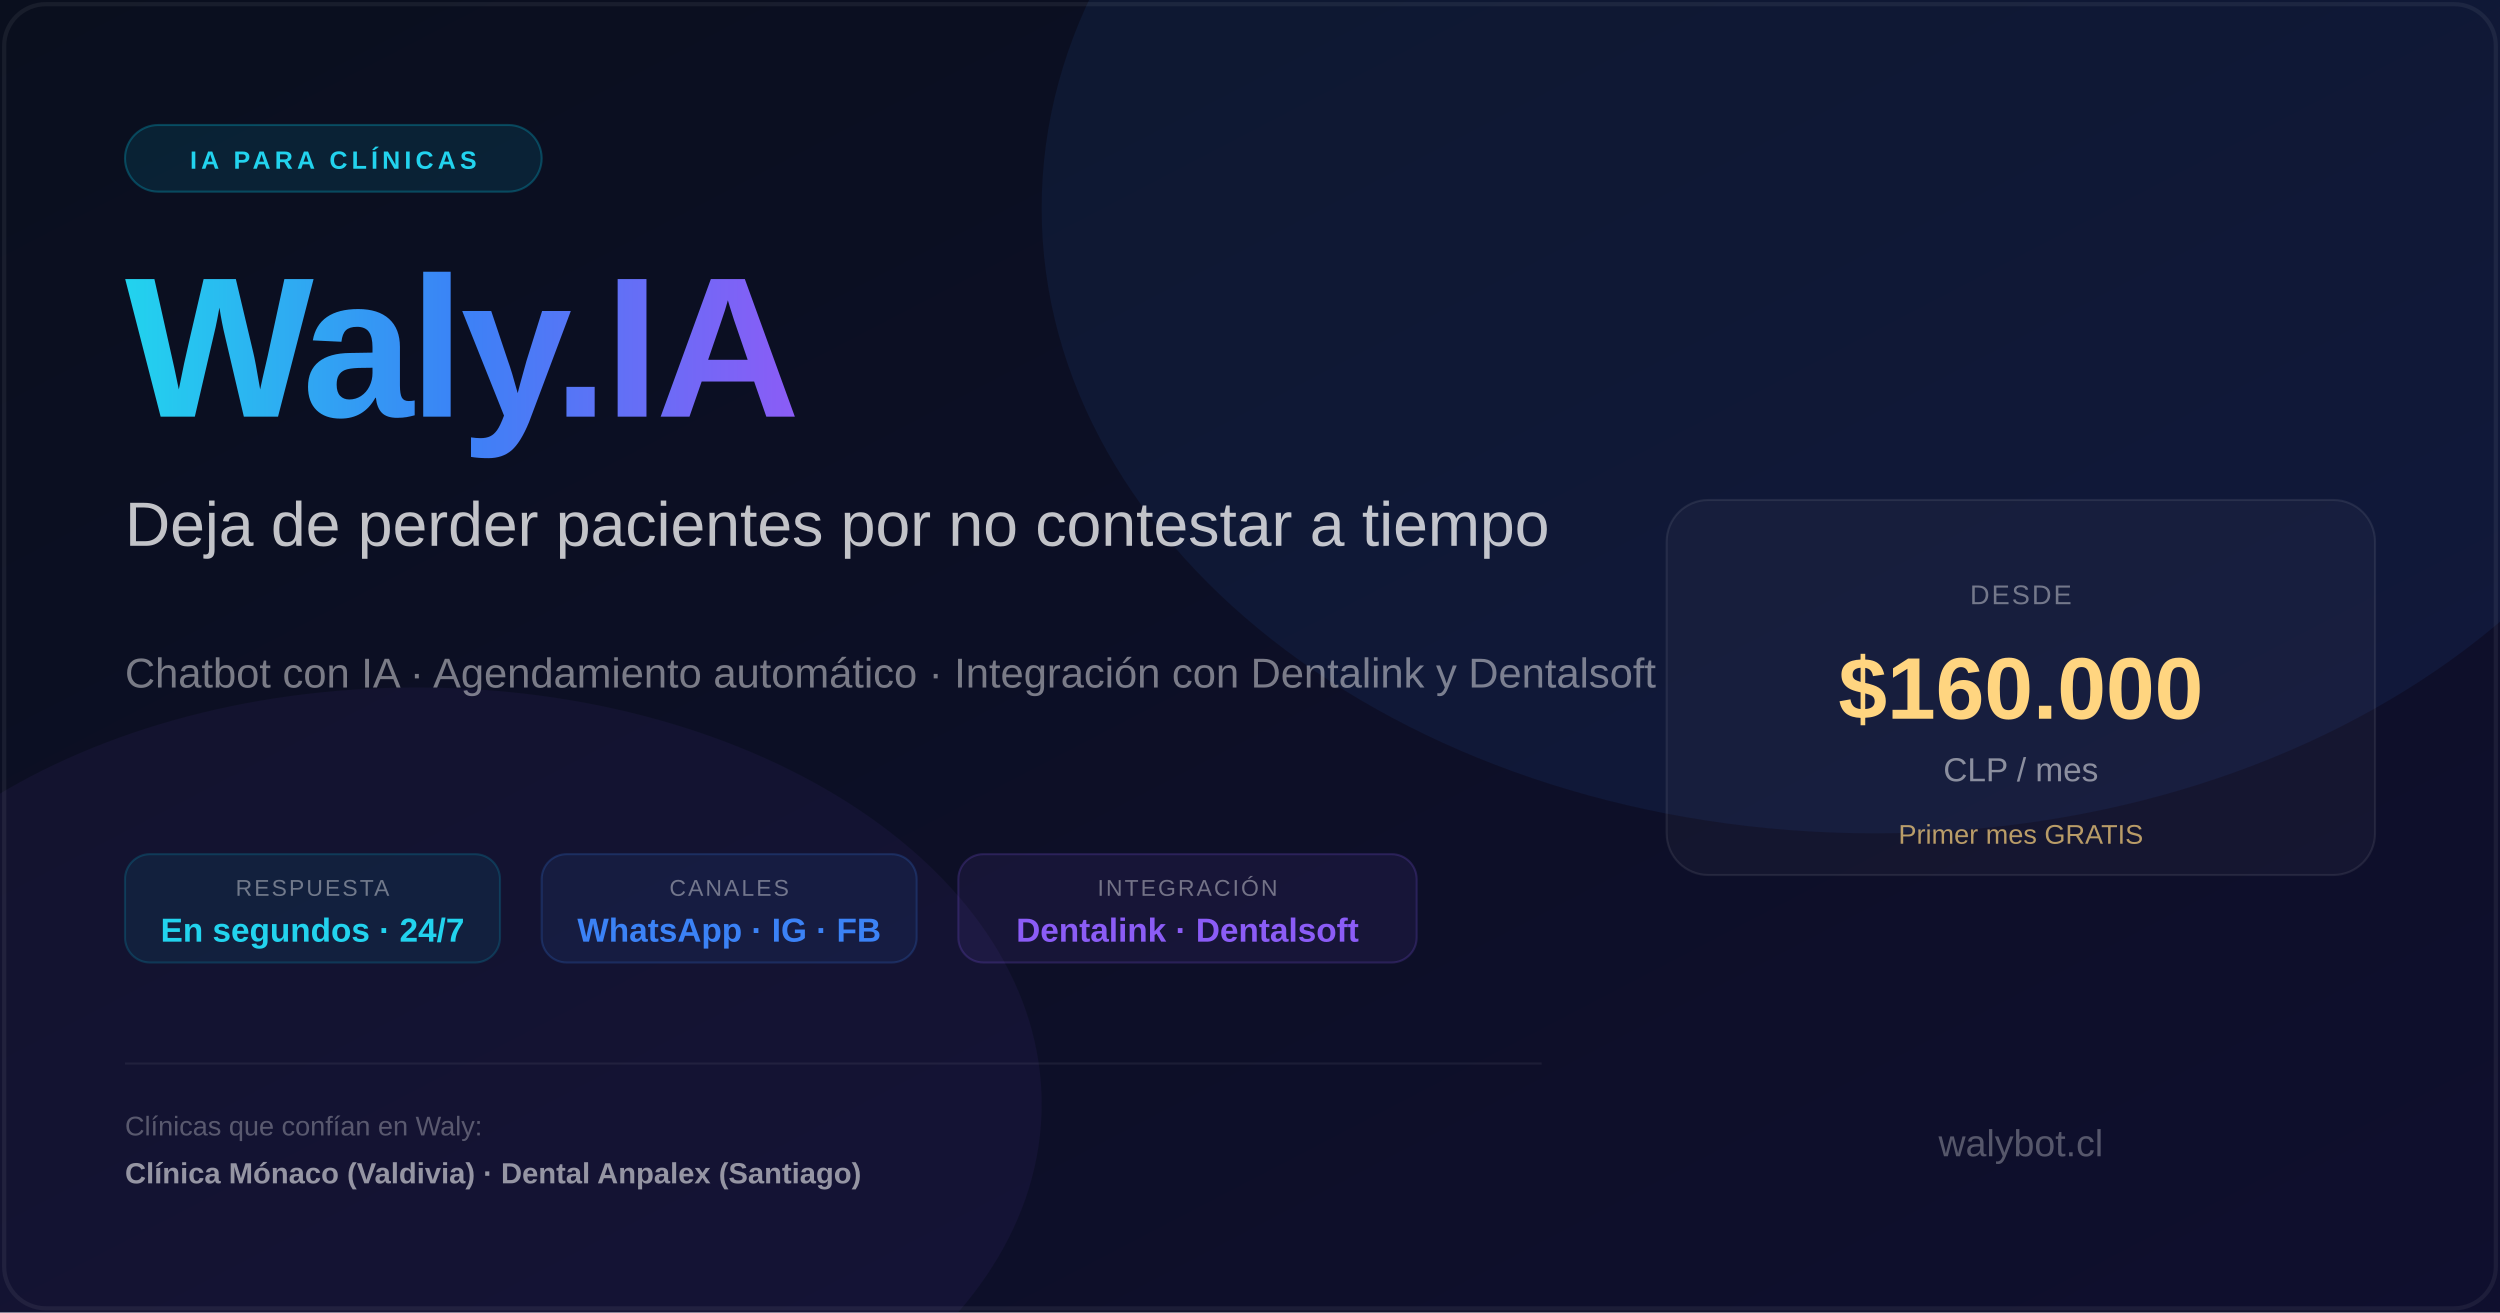
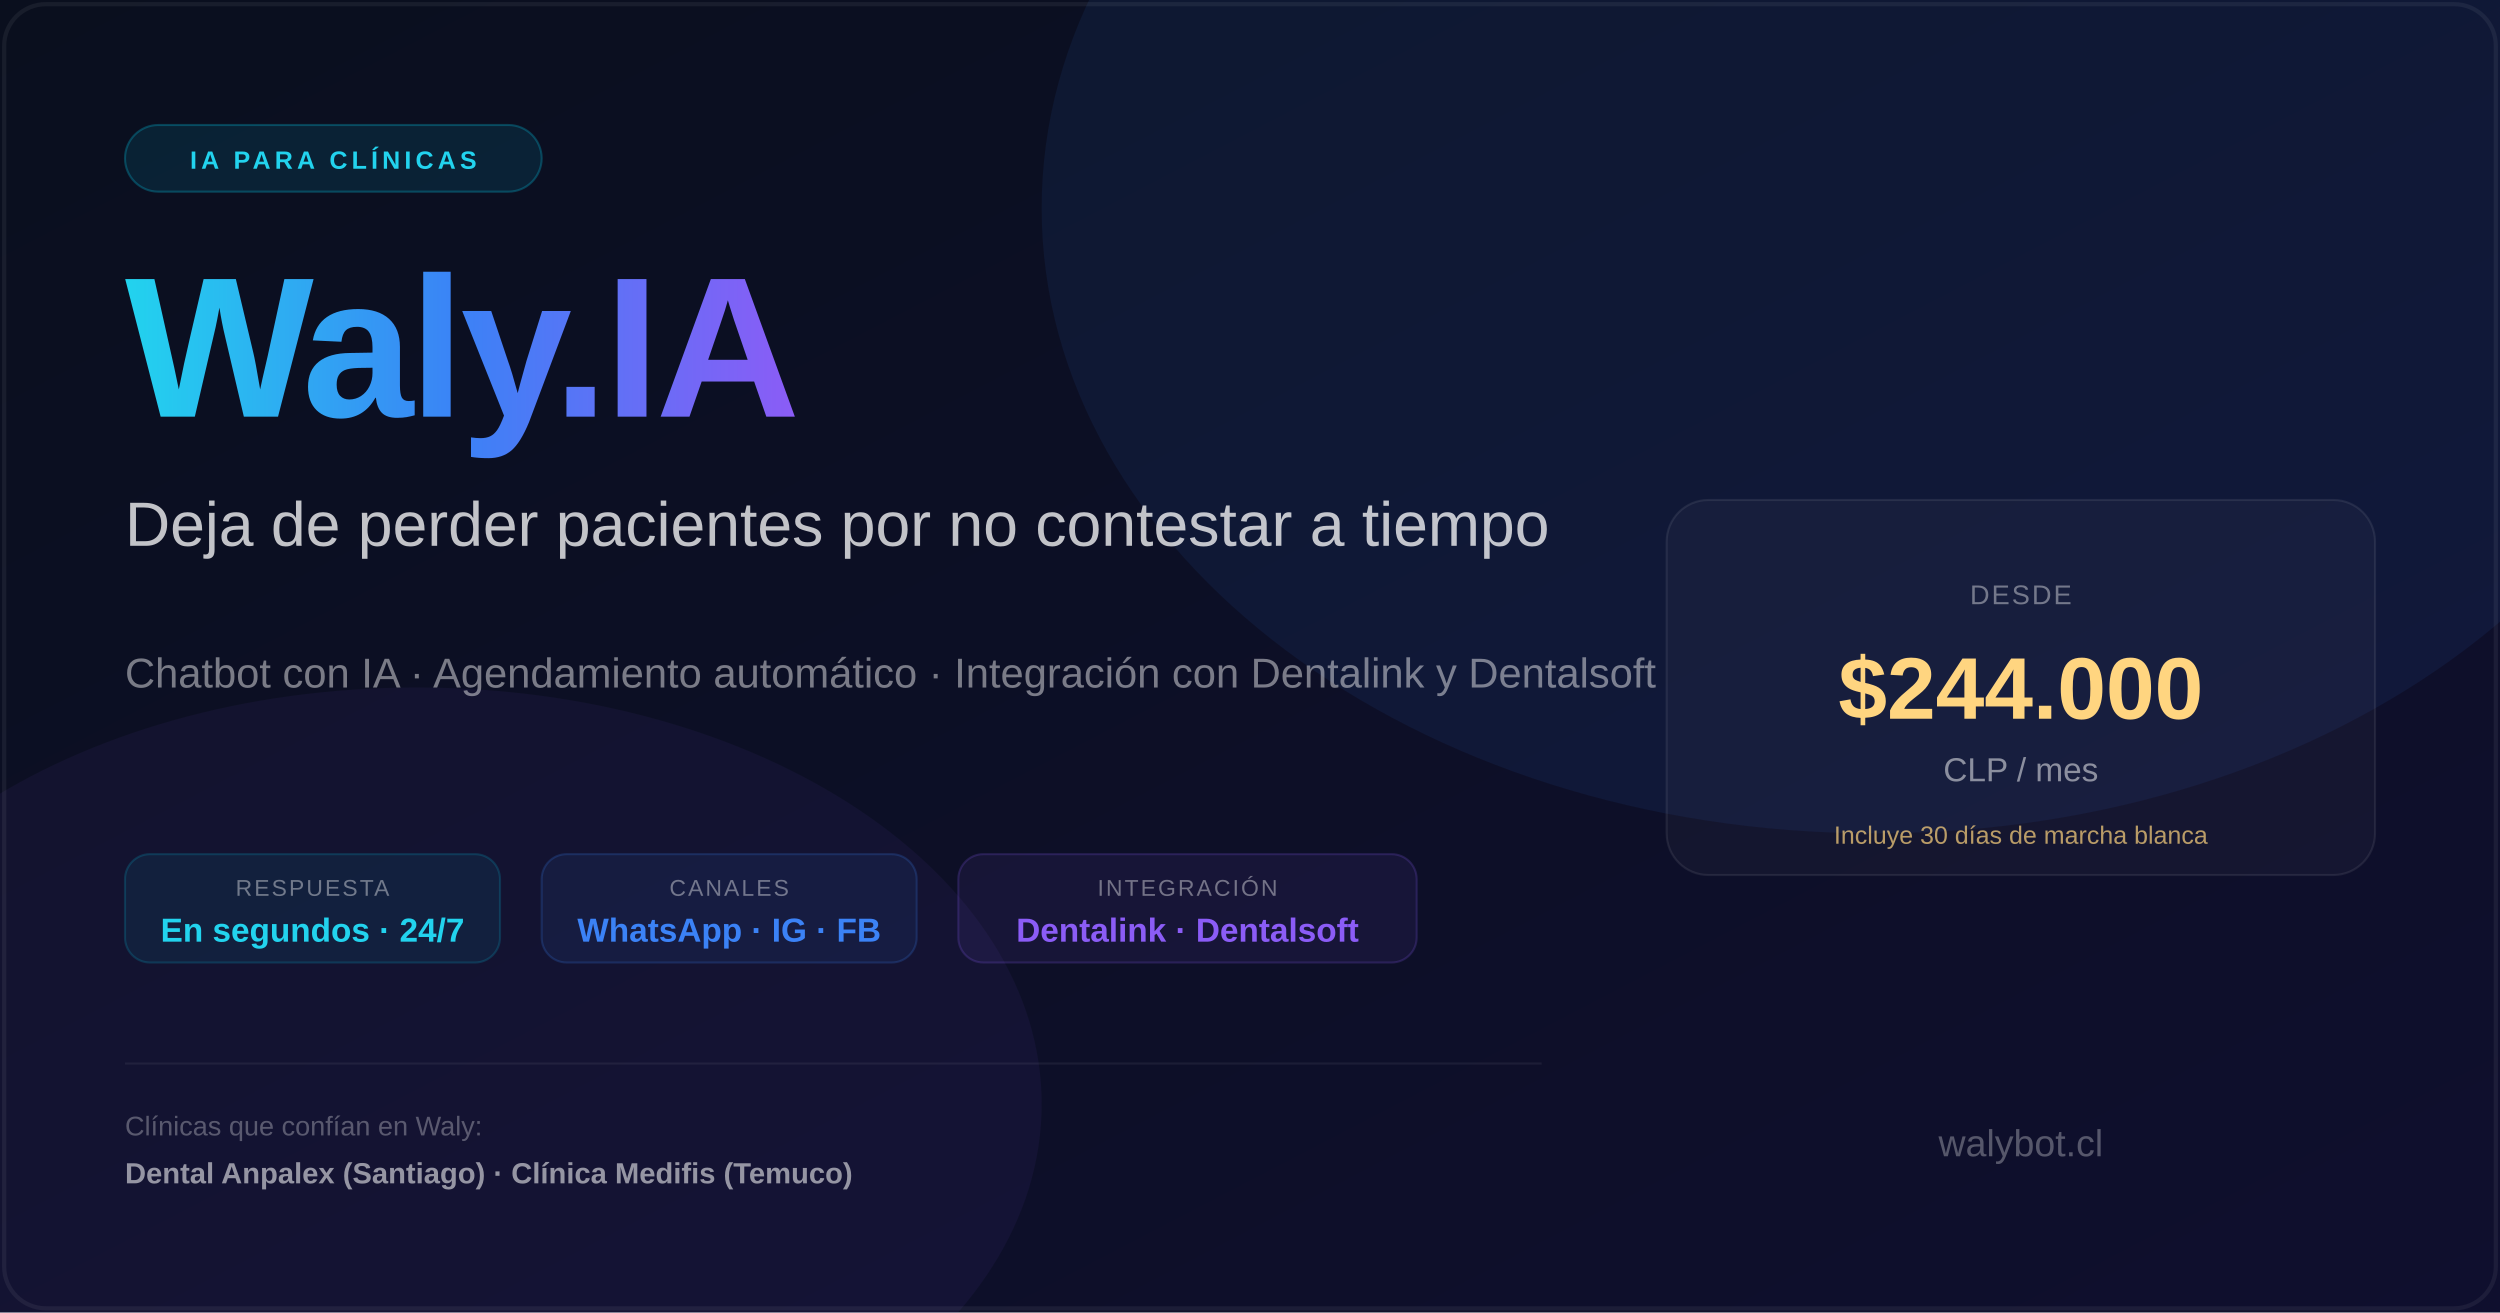
<svg xmlns="http://www.w3.org/2000/svg" width="1200" height="630" viewBox="0 0 1200 630">
  <defs>
    <linearGradient id="bg" x1="0%" y1="0%" x2="100%" y2="100%">
      <stop offset="0%" style="stop-color:#0a0f1e" />
      <stop offset="100%" style="stop-color:#0f0f2e" />
    </linearGradient>
    <linearGradient id="accent" x1="0%" y1="0%" x2="100%" y2="0%">
      <stop offset="0%" style="stop-color:#22d3ee" />
      <stop offset="50%" style="stop-color:#3b82f6" />
      <stop offset="100%" style="stop-color:#8b5cf6" />
    </linearGradient>
    <radialGradient id="glow" cx="50%" cy="50%" r="50%">
      <stop offset="0%" style="stop-color:#3b82f6;stop-opacity:0.15" />
      <stop offset="100%" style="stop-color:#3b82f6;stop-opacity:0" />
    </radialGradient>
  </defs>
  <rect width="1200" height="630" fill="url(#bg)" />
  <ellipse cx="900" cy="100" rx="400" ry="300" fill="rgba(59,130,246,0.08)" />
  <ellipse cx="200" cy="530" rx="300" ry="200" fill="rgba(139,92,246,0.06)" />
  <rect x="2" y="2" width="1196" height="626" rx="20" fill="none" stroke="rgba(255,255,255,0.06)" stroke-width="2" />
  <rect x="60" y="60" width="200" height="32" rx="16" fill="rgba(6,182,212,0.12)" stroke="rgba(6,182,212,0.3)" stroke-width="1" />
  <text x="160" y="81" font-family="'Segoe UI',Arial,sans-serif" font-size="12" font-weight="700" fill="#22d3ee" text-anchor="middle" letter-spacing="2">IA PARA CLÍNICAS</text>
  <text x="60" y="200" font-family="'Segoe UI',Arial,sans-serif" font-size="96" font-weight="900" fill="url(#accent)" letter-spacing="-2">Waly.IA</text>
  <text x="60" y="262" font-family="'Segoe UI',Arial,sans-serif" font-size="30" font-weight="400" fill="rgba(255,255,255,0.75)">Deja de perder pacientes por no contestar a tiempo</text>
  <text x="60" y="330" font-family="'Segoe UI',Arial,sans-serif" font-size="20" fill="rgba(255,255,255,0.45)">Chatbot con IA · Agendamiento automático · Integración con Dentalink y Dentalsoft</text>
  <line x1="60" y1="380" x2="480" y2="380" stroke="url(#accent)" stroke-width="2" opacity="0.6" />
  <rect x="60" y="410" width="180" height="52" rx="12" fill="rgba(6,182,212,0.08)" stroke="rgba(6,182,212,0.2)" stroke-width="1" />
  <text x="150" y="430" font-family="'Segoe UI',Arial,sans-serif" font-size="11" fill="rgba(255,255,255,0.4)" text-anchor="middle" letter-spacing="1">RESPUESTA</text>
  <text x="150" y="452" font-family="'Segoe UI',Arial,sans-serif" font-size="16" font-weight="700" fill="#22d3ee" text-anchor="middle">En segundos · 24/7</text>
  <rect x="260" y="410" width="180" height="52" rx="12" fill="rgba(59,130,246,0.08)" stroke="rgba(59,130,246,0.2)" stroke-width="1" />
  <text x="350" y="430" font-family="'Segoe UI',Arial,sans-serif" font-size="11" fill="rgba(255,255,255,0.4)" text-anchor="middle" letter-spacing="1">CANALES</text>
  <text x="350" y="452" font-family="'Segoe UI',Arial,sans-serif" font-size="16" font-weight="700" fill="#3b82f6" text-anchor="middle">WhatsApp · IG · FB</text>
  <rect x="460" y="410" width="220" height="52" rx="12" fill="rgba(139,92,246,0.08)" stroke="rgba(139,92,246,0.2)" stroke-width="1" />
  <text x="570" y="430" font-family="'Segoe UI',Arial,sans-serif" font-size="11" fill="rgba(255,255,255,0.4)" text-anchor="middle" letter-spacing="1">INTEGRACIÓN</text>
  <text x="570" y="452" font-family="'Segoe UI',Arial,sans-serif" font-size="16" font-weight="700" fill="#8b5cf6" text-anchor="middle">Dentalink · Dentalsoft</text>
  <rect x="800" y="240" width="340" height="180" rx="20" fill="rgba(255,255,255,0.03)" stroke="rgba(255,255,255,0.08)" stroke-width="1" />
  <text x="970" y="290" font-family="'Segoe UI',Arial,sans-serif" font-size="13" fill="rgba(255,255,255,0.4)" text-anchor="middle" letter-spacing="1">DESDE</text>
-   <text x="970" y="345" font-family="'Segoe UI',Arial,sans-serif" font-size="42" font-weight="900" fill="#FFD580" text-anchor="middle">$160.000</text>
+   <text x="970" y="345" font-family="'Segoe UI',Arial,sans-serif" font-size="42" font-weight="900" fill="#FFD580" text-anchor="middle">$244.000</text>
  <text x="970" y="375" font-family="'Segoe UI',Arial,sans-serif" font-size="16" fill="rgba(255,255,255,0.5)" text-anchor="middle">CLP / mes</text>
-   <text x="970" y="405" font-family="'Segoe UI',Arial,sans-serif" font-size="13" fill="rgba(255,213,128,0.7)" text-anchor="middle">Primer mes GRATIS</text>
+   <text x="970" y="405" font-family="'Segoe UI',Arial,sans-serif" font-size="12" fill="rgba(255,213,128,0.7)" text-anchor="middle">Incluye 30 días de marcha blanca</text>
  <text x="970" y="555" font-family="'Segoe UI',Arial,sans-serif" font-size="18" fill="rgba(255,255,255,0.3)" text-anchor="middle">walybot.cl</text>
  <rect x="60" y="510" width="680" height="1" fill="rgba(255,255,255,0.06)" />
  <text x="60" y="545" font-family="'Segoe UI',Arial,sans-serif" font-size="13" fill="rgba(255,255,255,0.3)">Clínicas que confían en Waly:</text>
-   <text x="60" y="568" font-family="'Segoe UI',Arial,sans-serif" font-size="14" font-weight="600" fill="rgba(255,255,255,0.55)">Clínica Mónaco (Valdivia) · Dental Anpalex (Santiago)</text>
+   <text x="60" y="568" font-family="'Segoe UI',Arial,sans-serif" font-size="14" font-weight="600" fill="rgba(255,255,255,0.55)">Dental Anpalex (Santiago) · Clínica Medifis (Temuco)</text>
</svg>
